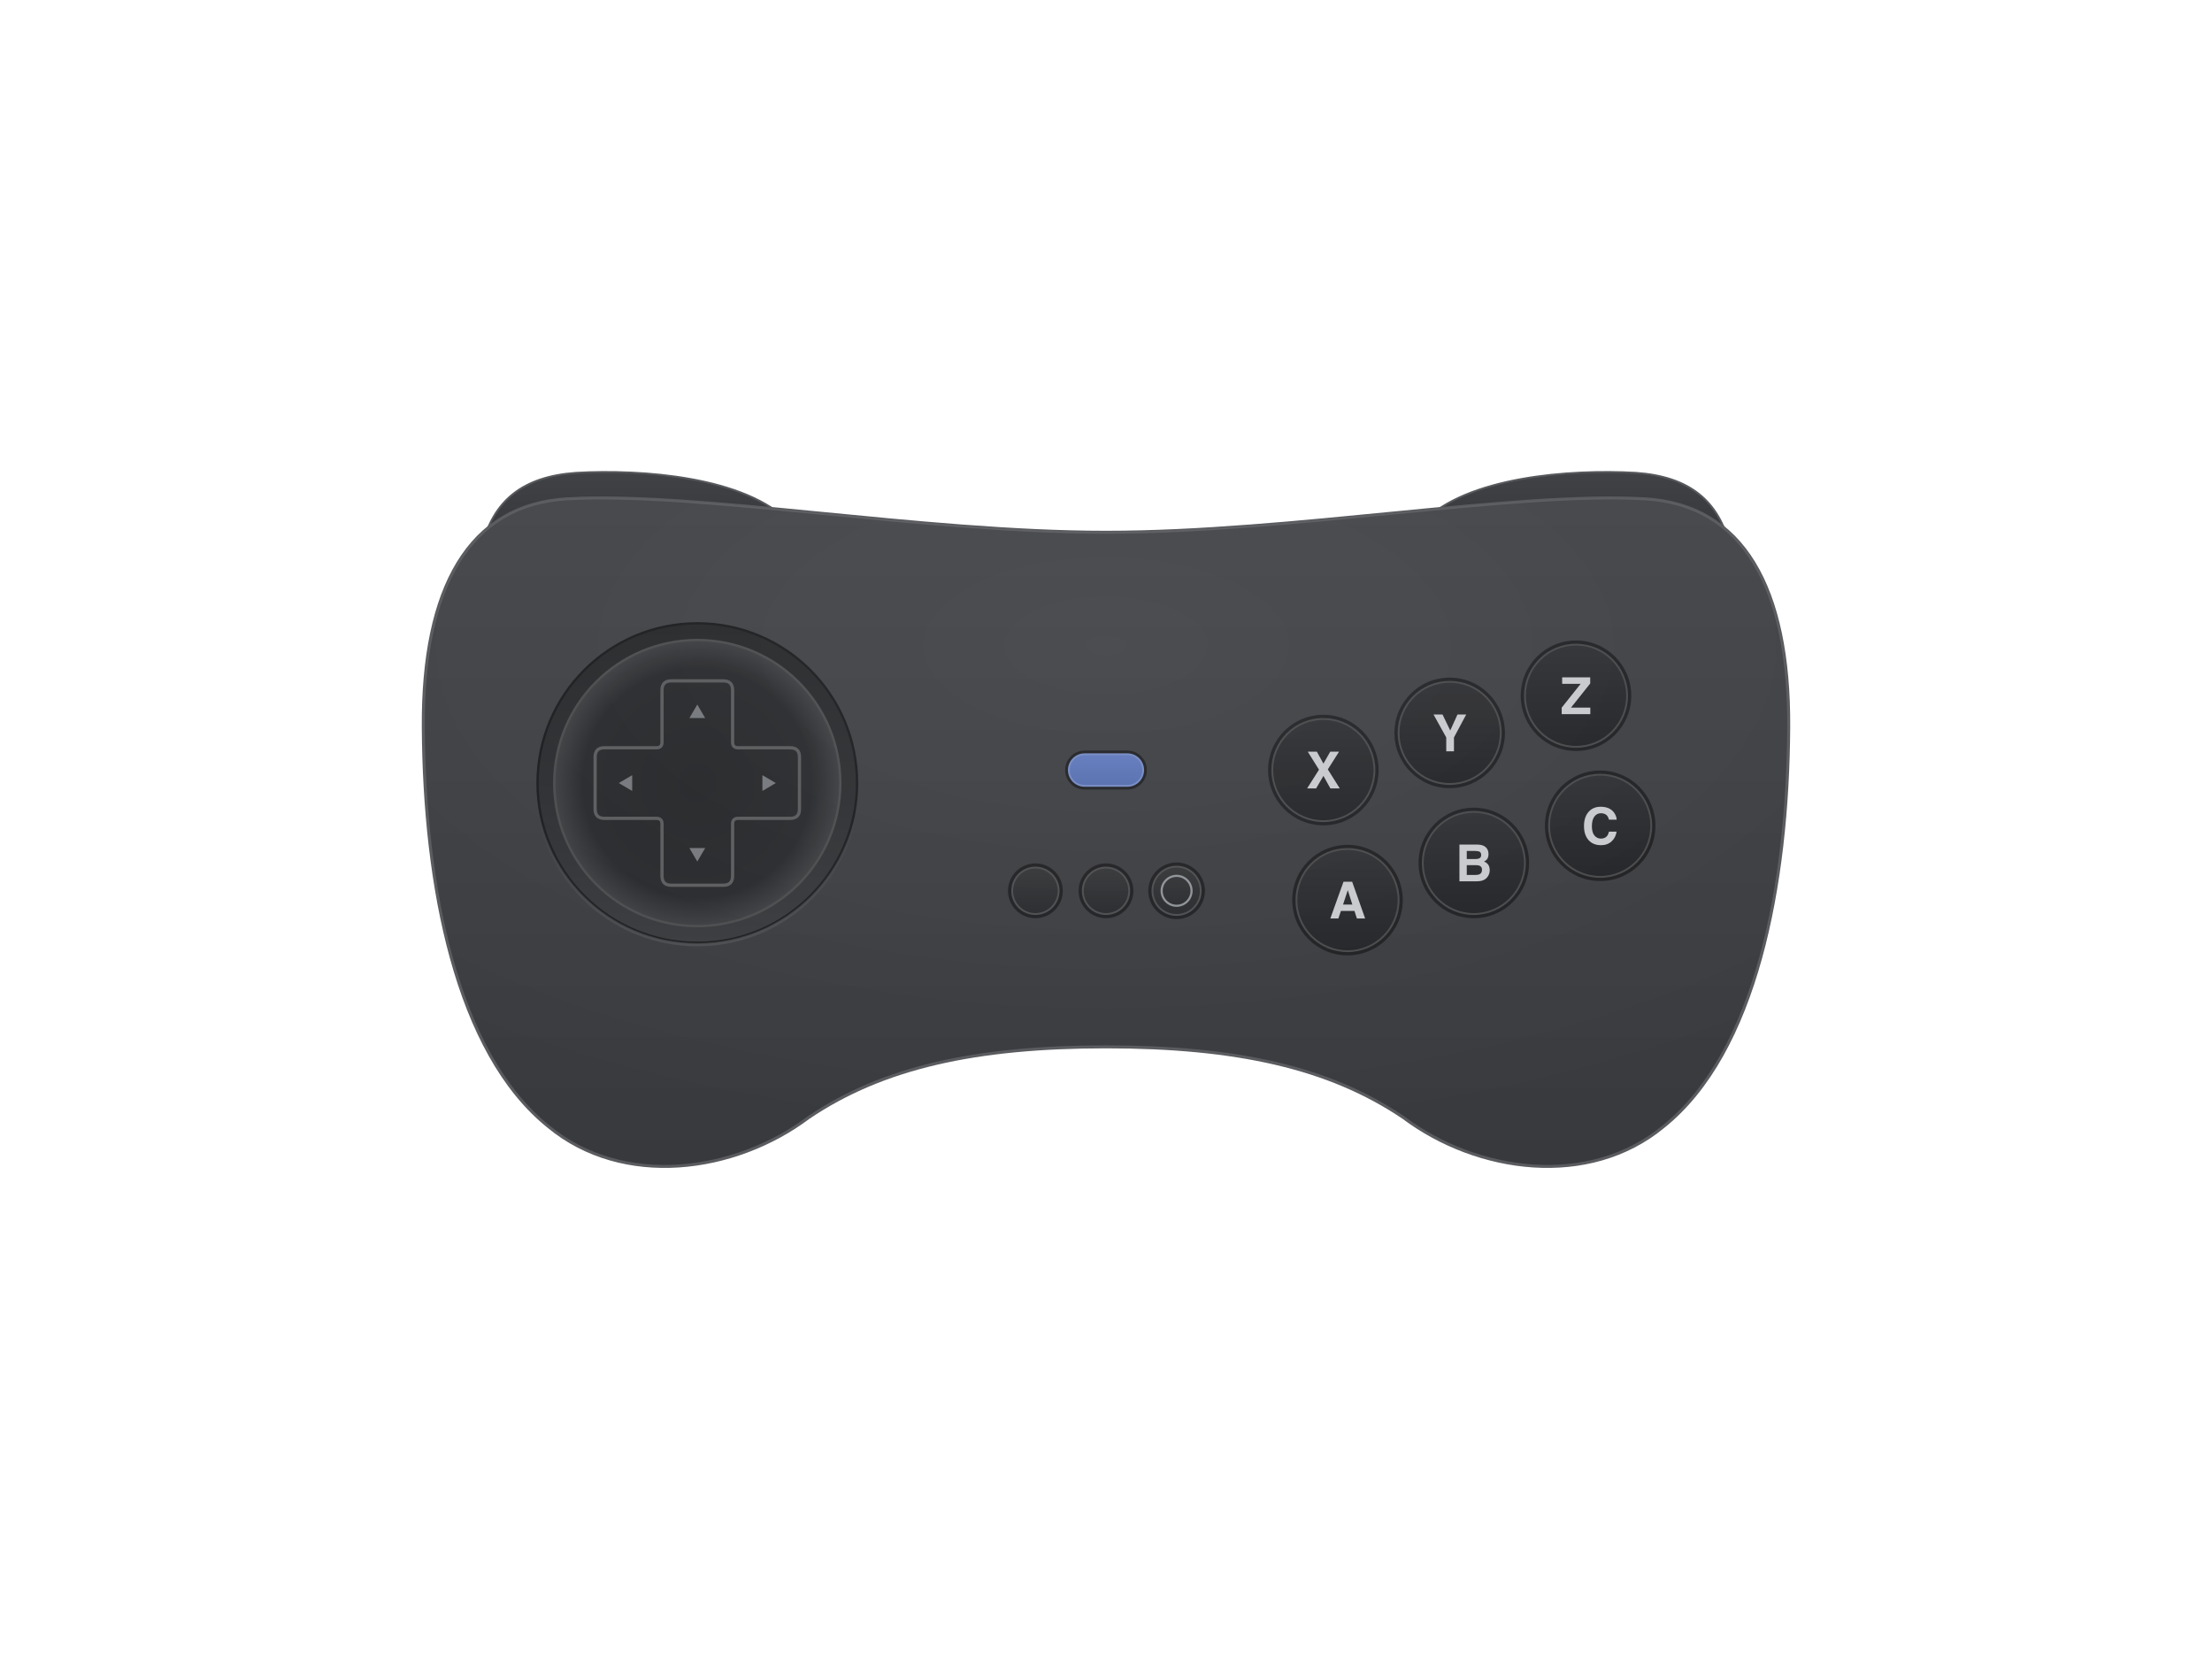
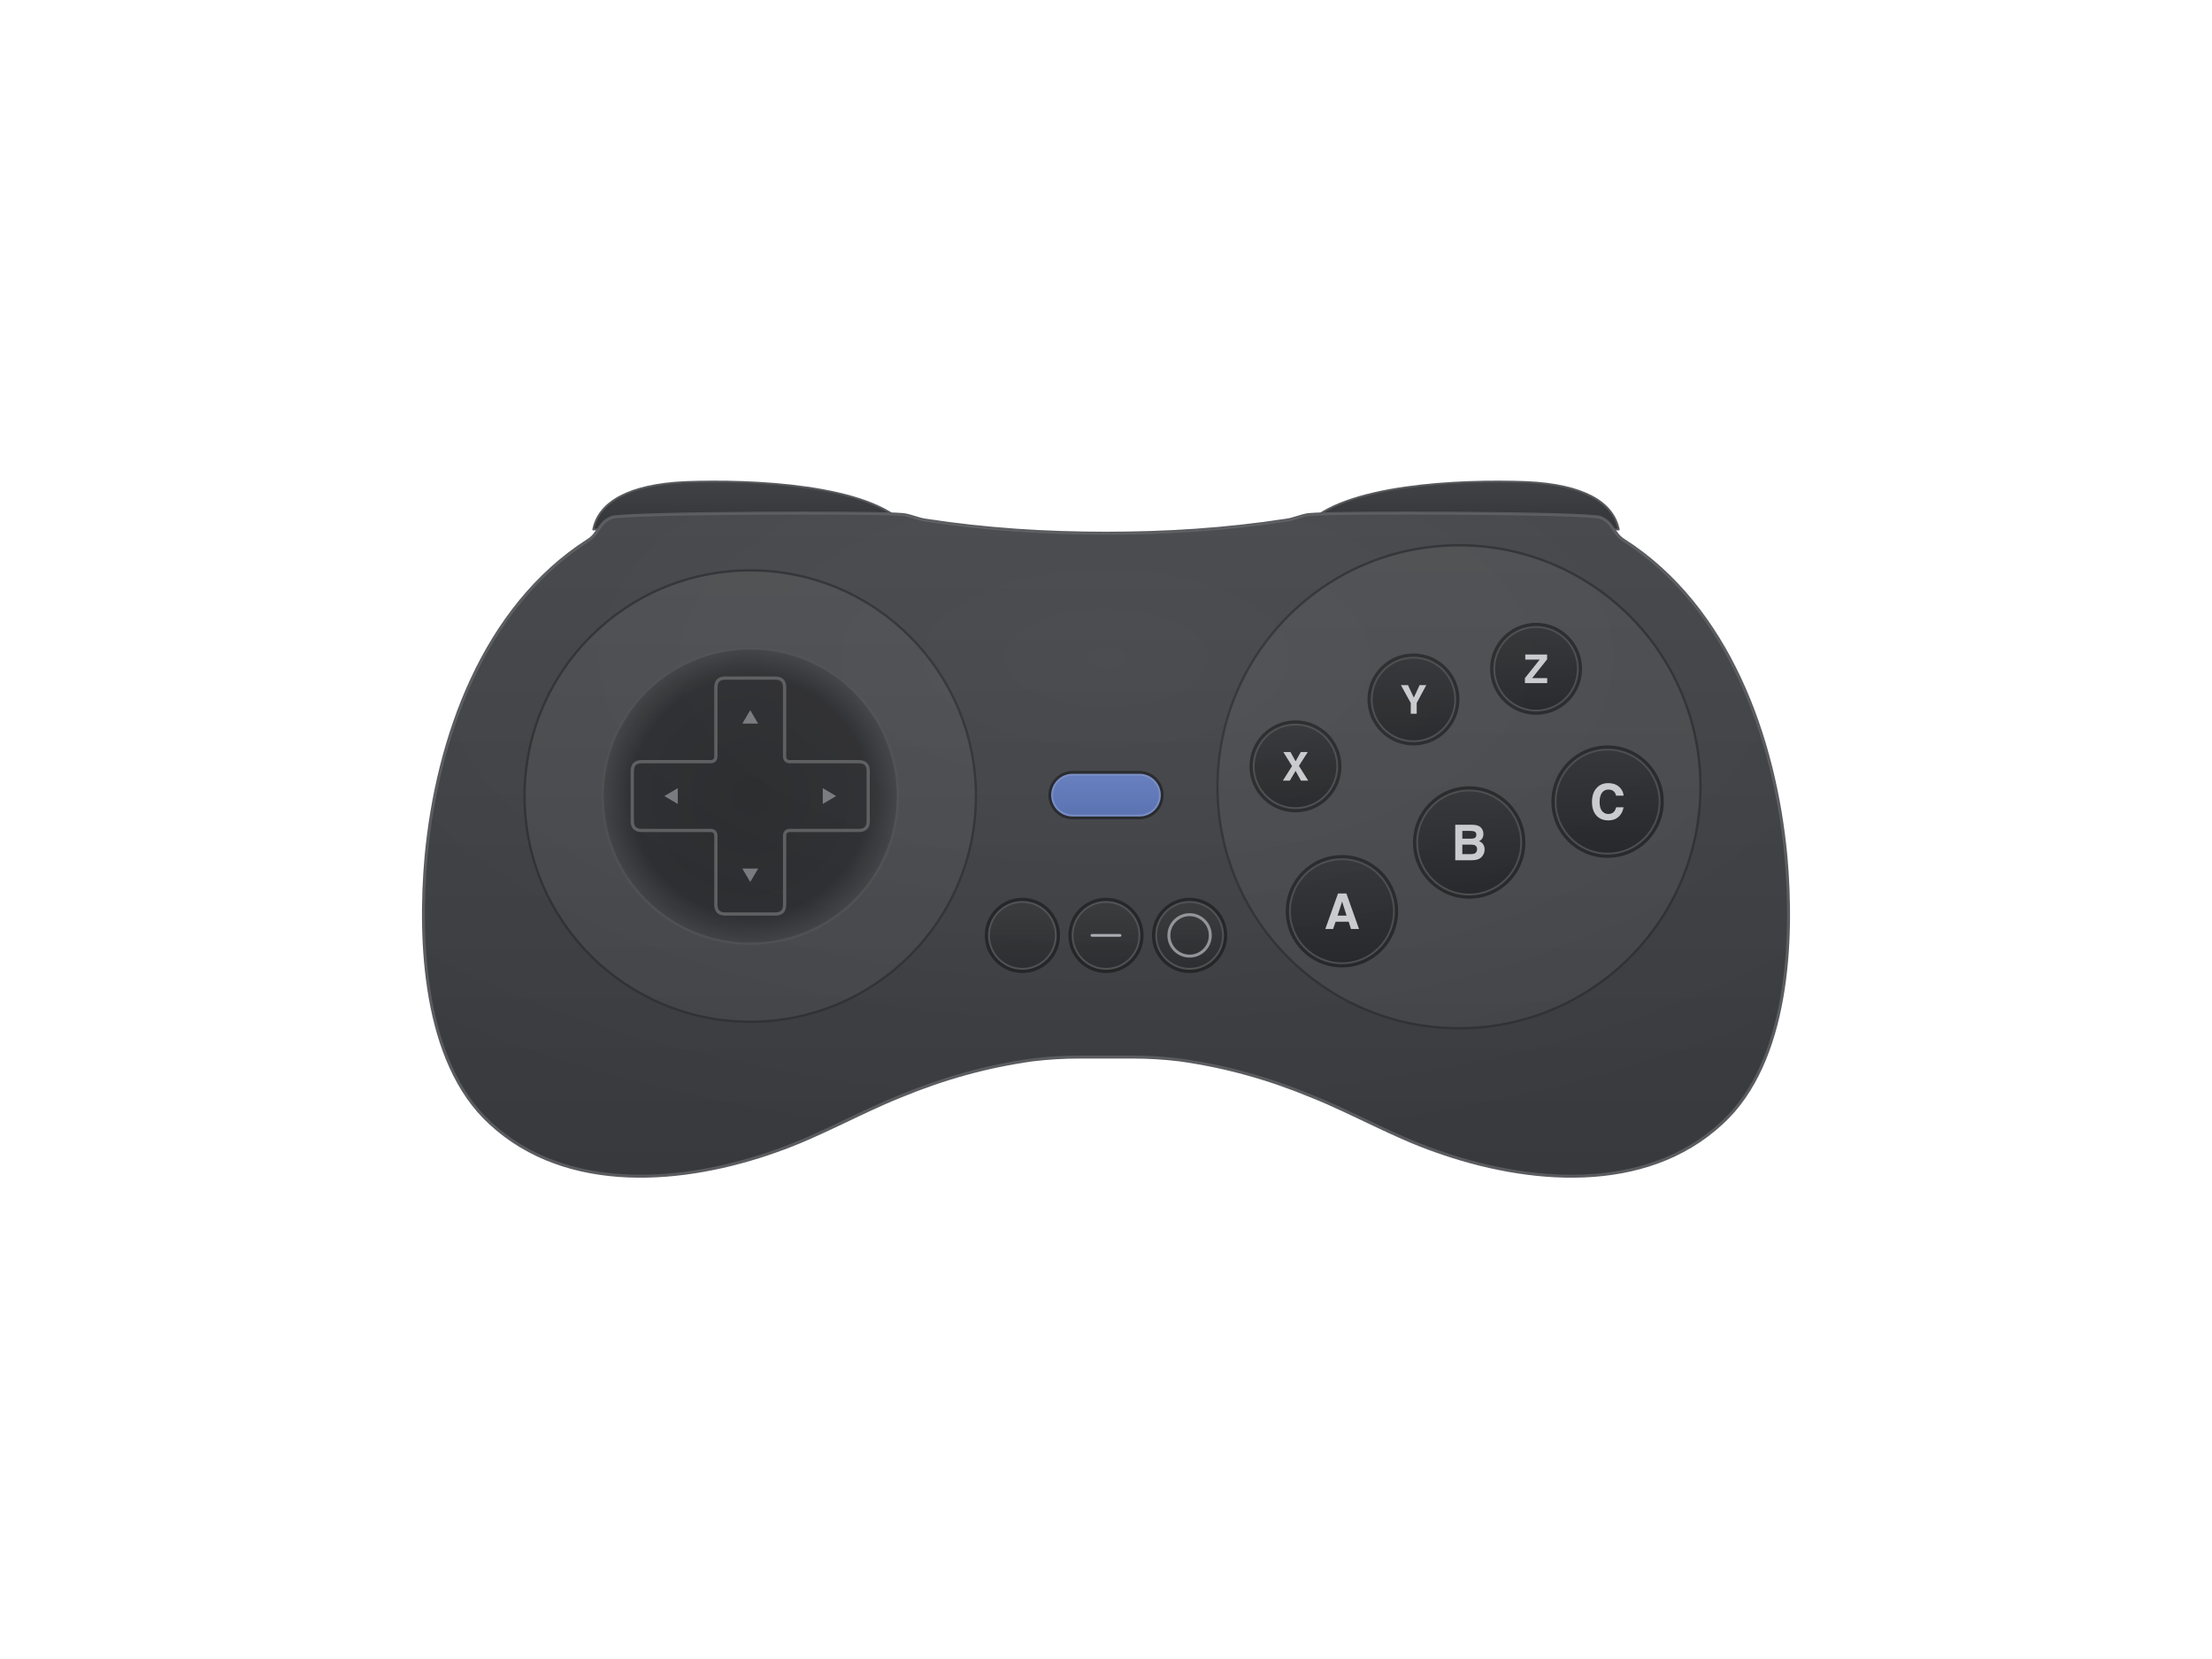
<svg xmlns="http://www.w3.org/2000/svg" version="1.2" baseProfile="tiny" width="2048" height="1536" viewBox="0 0 2048 1536">
  <defs>
    <linearGradient id="g0" x1="0" y1="0" x2="0" y2="1">
      <stop offset="0" stop-color="#404246" />
      <stop offset="1" stop-color="#333539" />
    </linearGradient>
    <linearGradient id="g1" x1="0" y1="0" x2="0" y2="1">
      <stop offset="0" stop-color="#44464a" />
      <stop offset="1" stop-color="#37393d" />
    </linearGradient>
    <radialGradient id="g2" cx="0.5" cy="0.22" r="0.75">
      <stop offset="0" stop-color="#ffffff" stop-opacity="0.05" />
      <stop offset="1" stop-color="#ffffff" stop-opacity="0" />
    </radialGradient>
    <linearGradient id="g3" x1="0" y1="0" x2="0" y2="1">
-       <stop offset="0" stop-color="#27292b" />
-       <stop offset="0.55" stop-color="#2e3033" />
-       <stop offset="1" stop-color="#3b3c3f" />
+       <stop offset="0" stop-color="#4b4d50" />
+       <stop offset="1" stop-color="#424448" />
    </linearGradient>
-     <linearGradient id="g4" x1="0" y1="0" x2="0" y2="1">
-       <stop offset="0" stop-color="#5a5b5f" stop-opacity="0" />
-       <stop offset="0.6" stop-color="#5a5b5f" stop-opacity="0" />
-       <stop offset="1" stop-color="#5a5b5f" stop-opacity="0.55" />
-     </linearGradient>
-     <radialGradient id="g5" cx="0.5" cy="0.5" r="0.5">
+     <radialGradient id="g4" cx="0.5" cy="0.5" r="0.5">
      <stop offset="0" stop-color="#27282a" />
      <stop offset="0.8" stop-color="#2a2b2e" />
      <stop offset="1" stop-color="#3f4043" />
    </radialGradient>
-     <linearGradient id="g6" x1="0" y1="0" x2="0" y2="1">
+     <linearGradient id="g5" x1="0" y1="0" x2="0" y2="1">
      <stop offset="0" stop-color="#313235" />
      <stop offset="1" stop-color="#242528" />
    </linearGradient>
-     <linearGradient id="g7" x1="0" y1="0" x2="0" y2="1">
+     <linearGradient id="g6" x1="0" y1="0" x2="0" y2="1">
      <stop offset="0" stop-color="#627bbc" />
      <stop offset="1" stop-color="#566eaf" />
    </linearGradient>
-     <linearGradient id="g8" x1="0" y1="0" x2="0" y2="1">
+     <linearGradient id="g7" x1="0" y1="0" x2="0" y2="1">
      <stop offset="0" stop-color="#363739" />
      <stop offset="1" stop-color="#292a2d" />
    </linearGradient>
  </defs>
  <g id="shoulders">
-     <g transform="translate(1024 750.8) scale(8.6)">
+     <g transform="translate(1024 768) scale(8.6)">
      <g id="control-lt">
-         <path d="M-34,-31C-38.8,-36 -50,-36.8 -57.04,-36.4C-62.8,-36 -66,-33.4 -67.2,-28.4L-60,-27.4Z" fill="url(#g0)" stroke="#56585b" stroke-width="0.2" stroke-linejoin="round" />
+         <path d="M-21.5,-32.7C-25.47,-37.12 -38.05,-37.68 -45.33,-37.4C-51.29,-37.12 -54.6,-35.3 -55.2,-32.3Z" fill="url(#g0)" stroke="#56585b" stroke-width="0.2" stroke-linejoin="round" />
      </g>
      <g id="control-rt">
-         <path d="M34,-31C38.8,-36 50,-36.8 57.04,-36.4C62.8,-36 66,-33.4 67.2,-28.4L60,-27.4Z" fill="url(#g0)" stroke="#56585b" stroke-width="0.2" stroke-linejoin="round" />
+         <path d="M21.5,-32.7C25.47,-37.12 38.05,-37.68 45.33,-37.4C51.29,-37.12 54.6,-35.3 55.2,-32.3Z" fill="url(#g0)" stroke="#56585b" stroke-width="0.2" stroke-linejoin="round" />
      </g>
    </g>
  </g>
  <g id="case">
-     <g transform="translate(1024 750.8) scale(8.6)">
-       <path d="M0,-30C20,-30 44,-34.4 58,-33.6C68.6,-33 73.6,-24 73.5,-9C73.4,8 70,26 60,34C52,40.6 40,39 32,33C24,27.6 14,25.4 0,25.4C-14,25.4 -24,27.6 -32,33C-40,39 -52,40.6 -60,34C-70,26 -73.4,8 -73.5,-9C-73.6,-24 -68.6,-33 -58,-33.6C-44,-34.4 -20,-30 0,-30Z" fill="url(#g1)" stroke="#5a5b5f" stroke-width="0.32" stroke-linejoin="round" />
-       <path d="M-61.2,-3A17.2,17.2 0 1 0 -26.8,-3A17.2,17.2 0 1 0 -61.2,-3Z" fill="url(#g3)" stroke="#1d1e20" stroke-width="0.25" />
-       <path d="M-61.4,-3A17.4,17.4 0 1 0 -26.6,-3A17.4,17.4 0 1 0 -61.4,-3Z" fill="none" stroke="url(#g4)" stroke-width="0.35" />
+     <g transform="translate(1024 768) scale(8.6)">
+       <path d="M0,-31.9C6.5,-31.9 12.9,-32.3 19.4,-33.3C20.2,-33.4 21,-33.8 21.8,-33.9C24.4,-34.2 51.9,-34.1 53.2,-33.6C54.6,-33.1 54.6,-31.8 55.8,-31.1C67,-23.9 72,-9.9 73.2,2.9C74,11.9 73.5,25 66.3,31.6C58,39.3 45.3,38.1 35.5,34.6C30.9,33 26.6,30.5 22.1,28.7C17.5,26.8 12.9,25.5 7.9,24.8C6.2,24.6 4.6,24.5 2.9,24.5C2.3,24.5 0.7,24.5 0,24.5C-0.7,24.5 -2.3,24.5 -2.9,24.5C-4.6,24.5 -6.2,24.6 -7.9,24.8C-12.9,25.5 -17.5,26.8 -22.1,28.7C-26.6,30.5 -30.9,33 -35.5,34.6C-45.3,38.1 -58,39.3 -66.3,31.6C-73.5,25 -74,11.9 -73.2,2.9C-72,-9.9 -67,-23.9 -55.8,-31.1C-54.6,-31.8 -54.6,-33.1 -53.2,-33.6C-51.9,-34.1 -24.4,-34.2 -21.8,-33.9C-21,-33.8 -20.2,-33.4 -19.4,-33.3C-12.9,-32.3 -6.5,-31.9 0,-31.9Z" fill="url(#g1)" stroke="#5a5b5f" stroke-width="0.32" stroke-linejoin="round" />
+       <path d="M-62.6,-3.6A24.3,24.3 0 1 0 -14,-3.6A24.3,24.3 0 1 0 -62.6,-3.6Z" fill="url(#g3)" stroke="#2e3033" stroke-width="0.25" />
+       <path d="M12,-4.6A26,26 0 1 0 64,-4.6A26,26 0 1 0 12,-4.6Z" fill="url(#g3)" stroke="#2e3033" stroke-width="0.25" />
    </g>
  </g>
  <g id="controls">
-     <g transform="translate(1024 750.8) scale(8.6)">
+     <g transform="translate(1024 768) scale(8.6)">
      <g id="control-dpad">
-         <path d="M-59.4,-3A15.4,15.4 0 1 0 -28.6,-3A15.4,15.4 0 1 0 -59.4,-3Z" fill="url(#g5)" stroke="#4c4d4f" stroke-width="0.25" />
+         <path d="M-54.2,-3.6A15.9,15.9 0 1 0 -22.4,-3.6A15.9,15.9 0 1 0 -54.2,-3.6Z" fill="url(#g4)" stroke="#4c4d4f" stroke-width="0.25" />
      </g>
      <g id="control-south">
-         <path d="M20.05,9.6A5.95,5.95 0 1 0 31.95,9.6A5.95,5.95 0 1 0 20.05,9.6Z" fill="#0b0c0e" fill-opacity="0.55" />
-         <path d="M20.5,9.6A5.5,5.5 0 1 0 31.5,9.6A5.5,5.5 0 1 0 20.5,9.6Z" fill="url(#g6)" stroke="#494a4c" stroke-width="0.2" />
+         <path d="M19.35,8.8A6.05,6.05 0 1 0 31.45,8.8A6.05,6.05 0 1 0 19.35,8.8Z" fill="#0b0c0e" fill-opacity="0.55" />
+         <path d="M19.8,8.8A5.6,5.6 0 1 0 31,8.8A5.6,5.6 0 1 0 19.8,8.8Z" fill="url(#g5)" stroke="#494a4c" stroke-width="0.2" />
      </g>
      <g id="control-east">
-         <path d="M33.65,5.6A5.95,5.95 0 1 0 45.55,5.6A5.95,5.95 0 1 0 33.65,5.6Z" fill="#0b0c0e" fill-opacity="0.55" />
-         <path d="M34.1,5.6A5.5,5.5 0 1 0 45.1,5.6A5.5,5.5 0 1 0 34.1,5.6Z" fill="url(#g6)" stroke="#494a4c" stroke-width="0.2" />
+         <path d="M33.05,1.4A6.05,6.05 0 1 0 45.15,1.4A6.05,6.05 0 1 0 33.05,1.4Z" fill="#0b0c0e" fill-opacity="0.55" />
+         <path d="M33.5,1.4A5.6,5.6 0 1 0 44.7,1.4A5.6,5.6 0 1 0 33.5,1.4Z" fill="url(#g5)" stroke="#494a4c" stroke-width="0.2" />
      </g>
      <g id="control-rb">
-         <path d="M47.25,1.6A5.95,5.95 0 1 0 59.15,1.6A5.95,5.95 0 1 0 47.25,1.6Z" fill="#0b0c0e" fill-opacity="0.55" />
-         <path d="M47.7,1.6A5.5,5.5 0 1 0 58.7,1.6A5.5,5.5 0 1 0 47.7,1.6Z" fill="url(#g6)" stroke="#494a4c" stroke-width="0.2" />
+         <path d="M47.95,-3A6.05,6.05 0 1 0 60.05,-3A6.05,6.05 0 1 0 47.95,-3Z" fill="#0b0c0e" fill-opacity="0.55" />
+         <path d="M48.4,-3A5.6,5.6 0 1 0 59.6,-3A5.6,5.6 0 1 0 48.4,-3Z" fill="url(#g5)" stroke="#494a4c" stroke-width="0.2" />
      </g>
      <g id="control-west">
-         <path d="M17.45,-4.4A5.95,5.95 0 1 0 29.35,-4.4A5.95,5.95 0 1 0 17.45,-4.4Z" fill="#0b0c0e" fill-opacity="0.55" />
-         <path d="M17.9,-4.4A5.5,5.5 0 1 0 28.9,-4.4A5.5,5.5 0 1 0 17.9,-4.4Z" fill="url(#g6)" stroke="#494a4c" stroke-width="0.2" />
+         <path d="M15.45,-6.8A4.95,4.95 0 1 0 25.35,-6.8A4.95,4.95 0 1 0 15.45,-6.8Z" fill="#0b0c0e" fill-opacity="0.55" />
+         <path d="M15.9,-6.8A4.5,4.5 0 1 0 24.9,-6.8A4.5,4.5 0 1 0 15.9,-6.8Z" fill="url(#g5)" stroke="#494a4c" stroke-width="0.2" />
      </g>
      <g id="control-north">
-         <path d="M31.05,-8.4A5.95,5.95 0 1 0 42.95,-8.4A5.95,5.95 0 1 0 31.05,-8.4Z" fill="#0b0c0e" fill-opacity="0.55" />
-         <path d="M31.5,-8.4A5.5,5.5 0 1 0 42.5,-8.4A5.5,5.5 0 1 0 31.5,-8.4Z" fill="url(#g6)" stroke="#494a4c" stroke-width="0.2" />
+         <path d="M28.15,-14A4.95,4.95 0 1 0 38.05,-14A4.95,4.95 0 1 0 28.15,-14Z" fill="#0b0c0e" fill-opacity="0.55" />
+         <path d="M28.6,-14A4.5,4.5 0 1 0 37.6,-14A4.5,4.5 0 1 0 28.6,-14Z" fill="url(#g5)" stroke="#494a4c" stroke-width="0.2" />
      </g>
      <g id="control-lb">
-         <path d="M44.65,-12.4A5.95,5.95 0 1 0 56.55,-12.4A5.95,5.95 0 1 0 44.65,-12.4Z" fill="#0b0c0e" fill-opacity="0.55" />
-         <path d="M45.1,-12.4A5.5,5.5 0 1 0 56.1,-12.4A5.5,5.5 0 1 0 45.1,-12.4Z" fill="url(#g6)" stroke="#494a4c" stroke-width="0.2" />
+         <path d="M41.35,-17.3A4.95,4.95 0 1 0 51.25,-17.3A4.95,4.95 0 1 0 41.35,-17.3Z" fill="#0b0c0e" fill-opacity="0.55" />
+         <path d="M41.8,-17.3A4.5,4.5 0 1 0 50.8,-17.3A4.5,4.5 0 1 0 41.8,-17.3Z" fill="url(#g5)" stroke="#494a4c" stroke-width="0.2" />
      </g>
      <g id="control-menu">
-         <path d="M-2.3,-6.5H2.3A2.1,2.1 0 0 1 4.4,-4.4V-4.4A2.1,2.1 0 0 1 2.3,-2.3H-2.3A2.1,2.1 0 0 1 -4.4,-4.4V-4.4A2.1,2.1 0 0 1 -2.3,-6.5Z" fill="#0b0c0e" fill-opacity="0.55" />
-         <path d="M-2.3,-6.1H2.3A1.7,1.7 0 0 1 4,-4.4V-4.4A1.7,1.7 0 0 1 2.3,-2.7H-2.3A1.7,1.7 0 0 1 -4,-4.4V-4.4A1.7,1.7 0 0 1 -2.3,-6.1Z" fill="url(#g7)" stroke="#748ac3" stroke-width="0.2" stroke-linejoin="round" />
+         <path d="M-3.6,-6.3H3.6A2.6,2.6 0 0 1 6.2,-3.7V-3.7A2.6,2.6 0 0 1 3.6,-1.1H-3.6A2.6,2.6 0 0 1 -6.2,-3.7V-3.7A2.6,2.6 0 0 1 -3.6,-6.3Z" fill="#0b0c0e" fill-opacity="0.55" />
+         <path d="M-3.6,-5.9H3.6A2.2,2.2 0 0 1 5.8,-3.7V-3.7A2.2,2.2 0 0 1 3.6,-1.5H-3.6A2.2,2.2 0 0 1 -5.8,-3.7V-3.7A2.2,2.2 0 0 1 -3.6,-5.9Z" fill="url(#g6)" stroke="#748ac3" stroke-width="0.2" stroke-linejoin="round" />
+       </g>
+       <g id="control-share">
+         <path d="M-13.05,11.4A4.05,4.05 0 1 0 -4.95,11.4A4.05,4.05 0 1 0 -13.05,11.4Z" fill="#0b0c0e" fill-opacity="0.55" />
+         <path d="M-12.6,11.4A3.6,3.6 0 1 0 -5.4,11.4A3.6,3.6 0 1 0 -12.6,11.4Z" fill="url(#g7)" stroke="#4d4e50" stroke-width="0.2" />
      </g>
      <g id="control-view">
-         <path d="M-10.55,8.6A2.95,2.95 0 1 0 -4.65,8.6A2.95,2.95 0 1 0 -10.55,8.6Z" fill="#0b0c0e" fill-opacity="0.55" />
-         <path d="M-10.1,8.6A2.5,2.5 0 1 0 -5.1,8.6A2.5,2.5 0 1 0 -10.1,8.6Z" fill="url(#g8)" stroke="#4d4e50" stroke-width="0.2" />
-       </g>
-       <g id="control-share">
-         <path d="M-2.95,8.6A2.95,2.95 0 1 0 2.95,8.6A2.95,2.95 0 1 0 -2.95,8.6Z" fill="#0b0c0e" fill-opacity="0.55" />
-         <path d="M-2.5,8.6A2.5,2.5 0 1 0 2.5,8.6A2.5,2.5 0 1 0 -2.5,8.6Z" fill="url(#g8)" stroke="#4d4e50" stroke-width="0.2" />
+         <path d="M-4.05,11.4A4.05,4.05 0 1 0 4.05,11.4A4.05,4.05 0 1 0 -4.05,11.4Z" fill="#0b0c0e" fill-opacity="0.55" />
+         <path d="M-3.6,11.4A3.6,3.6 0 1 0 3.6,11.4A3.6,3.6 0 1 0 -3.6,11.4Z" fill="url(#g7)" stroke="#4d4e50" stroke-width="0.2" />
      </g>
      <g id="control-guide">
-         <path d="M4.55,8.6A3.05,3.05 0 1 0 10.65,8.6A3.05,3.05 0 1 0 4.55,8.6Z" fill="#0b0c0e" fill-opacity="0.55" />
-         <path d="M5,8.6A2.6,2.6 0 1 0 10.2,8.6A2.6,2.6 0 1 0 5,8.6Z" fill="url(#g8)" stroke="#4d4e50" stroke-width="0.2" />
+         <path d="M4.95,11.4A4.05,4.05 0 1 0 13.05,11.4A4.05,4.05 0 1 0 4.95,11.4Z" fill="#0b0c0e" fill-opacity="0.55" />
+         <path d="M5.4,11.4A3.6,3.6 0 1 0 12.6,11.4A3.6,3.6 0 1 0 5.4,11.4Z" fill="url(#g7)" stroke="#4d4e50" stroke-width="0.2" />
      </g>
    </g>
  </g>
  <g id="highlights">
-     <g transform="translate(1024 750.8) scale(8.6)">
-       <path d="M0,-30C20,-30 44,-34.4 58,-33.6C68.6,-33 73.6,-24 73.5,-9C73.4,8 70,26 60,34C52,40.6 40,39 32,33C24,27.6 14,25.4 0,25.4C-14,25.4 -24,27.6 -32,33C-40,39 -52,40.6 -60,34C-70,26 -73.4,8 -73.5,-9C-73.6,-24 -68.6,-33 -58,-33.6C-44,-34.4 -20,-30 0,-30Z" fill="url(#g2)" />
+     <g transform="translate(1024 768) scale(8.6)">
+       <path d="M0,-31.9C6.5,-31.9 12.9,-32.3 19.4,-33.3C20.2,-33.4 21,-33.8 21.8,-33.9C24.4,-34.2 51.9,-34.1 53.2,-33.6C54.6,-33.1 54.6,-31.8 55.8,-31.1C67,-23.9 72,-9.9 73.2,2.9C74,11.9 73.5,25 66.3,31.6C58,39.3 45.3,38.1 35.5,34.6C30.9,33 26.6,30.5 22.1,28.7C17.5,26.8 12.9,25.5 7.9,24.8C6.2,24.6 4.6,24.5 2.9,24.5C2.3,24.5 0.7,24.5 0,24.5C-0.7,24.5 -2.3,24.5 -2.9,24.5C-4.6,24.5 -6.2,24.6 -7.9,24.8C-12.9,25.5 -17.5,26.8 -22.1,28.7C-26.6,30.5 -30.9,33 -35.5,34.6C-45.3,38.1 -58,39.3 -66.3,31.6C-73.5,25 -74,11.9 -73.2,2.9C-72,-9.9 -67,-23.9 -55.8,-31.1C-54.6,-31.8 -54.6,-33.1 -53.2,-33.6C-51.9,-34.1 -24.4,-34.2 -21.8,-33.9C-21,-33.8 -20.2,-33.4 -19.4,-33.3C-12.9,-32.3 -6.5,-31.9 0,-31.9Z" fill="url(#g2)" />
    </g>
  </g>
  <g id="legends">
-     <g transform="translate(1024 750.8) scale(8.6)">
+     <g transform="translate(1024 768) scale(8.6)">
      <g id="legend-dpad">
-         <path d="M-47.8,-13Q-47.8,-14 -46.8,-14L-41.2,-14Q-40.2,-14 -40.2,-13L-40.2,-7.4Q-40.2,-6.8 -39.6,-6.8L-34,-6.8Q-33,-6.8 -33,-5.8L-33,-0.2Q-33,0.8 -34,0.8L-39.6,0.8Q-40.2,0.8 -40.2,1.4L-40.2,7Q-40.2,8 -41.2,8L-46.8,8Q-47.8,8 -47.8,7L-47.8,1.4Q-47.8,0.8 -48.4,0.8L-54,0.8Q-55,0.8 -55,-0.2L-55,-5.8Q-55,-6.8 -54,-6.8L-48.4,-6.8Q-47.8,-6.8 -47.8,-7.4Z" fill="none" stroke="#5f6062" stroke-width="0.35" stroke-linecap="round" stroke-linejoin="round" />
-         <path d="M-44,-11.45L-43.15,-10L-44.85,-10Z" fill="#8c8f94" fill-opacity="0.8" />
-         <path d="M-44,5.45L-44.85,4L-43.15,4Z" fill="#8c8f94" fill-opacity="0.8" />
-         <path d="M-52.45,-3L-51.01,-3.85L-51.01,-2.15Z" fill="#8c8f94" fill-opacity="0.8" />
-         <path d="M-35.55,-3L-36.99,-2.15L-36.99,-3.85Z" fill="#8c8f94" fill-opacity="0.8" />
+         <path d="M-42,-15.3Q-42,-16.3 -41,-16.3L-35.6,-16.3Q-34.6,-16.3 -34.6,-15.3L-34.6,-7.9Q-34.6,-7.3 -34,-7.3L-26.6,-7.3Q-25.6,-7.3 -25.6,-6.3L-25.6,-0.9Q-25.6,0.1 -26.6,0.1L-34,0.1Q-34.6,0.1 -34.6,0.7L-34.6,8.1Q-34.6,9.1 -35.6,9.1L-41,9.1Q-42,9.1 -42,8.1L-42,0.7Q-42,0.1 -42.6,0.1L-50,0.1Q-51,0.1 -51,-0.9L-51,-6.3Q-51,-7.3 -50,-7.3L-42.6,-7.3Q-42,-7.3 -42,-7.9Z" fill="none" stroke="#5f6062" stroke-width="0.35" stroke-linecap="round" stroke-linejoin="round" />
+         <path d="M-38.3,-12.85L-37.45,-11.4L-39.15,-11.4Z" fill="#8c8f94" fill-opacity="0.8" />
+         <path d="M-38.3,5.65L-39.15,4.21L-37.45,4.21Z" fill="#8c8f94" fill-opacity="0.8" />
+         <path d="M-47.55,-3.6L-46.1,-4.45L-46.1,-2.75Z" fill="#8c8f94" fill-opacity="0.8" />
+         <path d="M-29.05,-3.6L-30.49,-2.75L-30.49,-4.45Z" fill="#8c8f94" fill-opacity="0.8" />
      </g>
      <g id="legend-south">
-         <path d="M26.75 10.77H25.29L25.02 11.58H24.15L25.57 7.62H26.5L27.9 11.58H27.01ZM26.52 10.08 26.03 8.53 25.52 10.08Z" fill="#c9cbcf" />
+         <path d="M26.13 9.93H24.72L24.45 10.71H23.61L24.98 6.89H25.88L27.24 10.71H26.37ZM25.9 9.27 25.42 7.76 24.93 9.27Z" fill="#c9cbcf" />
      </g>
      <g id="legend-east">
-         <path d="M39.84 7.58H38.05V3.62H39.97Q40.7 3.63 41 4.04Q41.18 4.29 41.18 4.65Q41.18 5.01 41 5.23Q40.9 5.35 40.7 5.45Q41 5.57 41.16 5.8Q41.31 6.04 41.31 6.38Q41.31 6.74 41.13 7.02Q41.02 7.2 40.85 7.33Q40.66 7.47 40.4 7.53Q40.14 7.58 39.84 7.58ZM39.82 5.84H38.84V6.89H39.81Q40.07 6.89 40.21 6.82Q40.48 6.69 40.48 6.33Q40.48 6.02 40.22 5.9Q40.08 5.84 39.82 5.84ZM40.23 5.08Q40.39 4.99 40.39 4.74Q40.39 4.46 40.18 4.37Q39.99 4.31 39.71 4.31H38.84V5.18H39.81Q40.07 5.18 40.23 5.08Z" fill="#c9cbcf" />
+         <path d="M39.33 3.31H37.6V-0.51H39.46Q40.16 -0.5 40.45 -0.11Q40.63 0.14 40.63 0.48Q40.63 0.83 40.45 1.04Q40.36 1.16 40.16 1.26Q40.46 1.37 40.61 1.6Q40.76 1.83 40.76 2.16Q40.76 2.5 40.58 2.77Q40.48 2.95 40.31 3.07Q40.13 3.21 39.88 3.26Q39.63 3.31 39.33 3.31ZM39.31 1.63H38.36V2.65H39.3Q39.55 2.65 39.69 2.58Q39.95 2.46 39.95 2.1Q39.95 1.81 39.7 1.69Q39.56 1.63 39.31 1.63ZM39.71 0.9Q39.87 0.81 39.87 0.56Q39.87 0.3 39.66 0.21Q39.48 0.15 39.2 0.15H38.36V0.99H39.3Q39.55 0.99 39.71 0.9Z" fill="#c9cbcf" />
      </g>
      <g id="legend-rb">
-         <path d="M54.43 3.28Q53.98 3.69 53.29 3.69Q52.44 3.69 51.95 3.14Q51.46 2.59 51.46 1.63Q51.46 0.6 52.02 0.03Q52.5 -0.45 53.25 -0.45Q54.25 -0.45 54.71 0.2Q54.96 0.57 54.98 0.94H54.15Q54.07 0.65 53.95 0.51Q53.72 0.25 53.28 0.25Q52.83 0.25 52.57 0.62Q52.31 0.98 52.31 1.65Q52.31 2.31 52.58 2.64Q52.86 2.98 53.28 2.98Q53.72 2.98 53.95 2.69Q54.07 2.54 54.15 2.23H54.97Q54.87 2.88 54.43 3.28Z" fill="#c9cbcf" />
+         <path d="M55.19 -1.37Q54.76 -0.98 54.09 -0.98Q53.26 -0.98 52.79 -1.51Q52.32 -2.04 52.32 -2.97Q52.32 -3.97 52.86 -4.51Q53.32 -4.99 54.05 -4.99Q55.01 -4.99 55.46 -4.35Q55.71 -4 55.72 -3.64H54.92Q54.85 -3.91 54.72 -4.05Q54.51 -4.3 54.08 -4.3Q53.64 -4.3 53.39 -3.95Q53.14 -3.6 53.14 -2.96Q53.14 -2.31 53.4 -1.99Q53.67 -1.67 54.08 -1.67Q54.5 -1.67 54.72 -1.95Q54.84 -2.09 54.92 -2.39H55.72Q55.61 -1.76 55.19 -1.37Z" fill="#c9cbcf" />
      </g>
      <g id="legend-west">
-         <path d="M25.17 -2.42H24.16L23.41 -3.77L22.62 -2.42H21.65L22.93 -4.44L21.72 -6.38H22.7L23.41 -5.09L24.14 -6.38H25.09L23.88 -4.47Z" fill="#c9cbcf" />
+         <path d="M21.77 -5.26H20.99L20.41 -6.31L19.79 -5.26H19.04L20.03 -6.83L19.09 -8.34H19.86L20.41 -7.34L20.97 -8.34H21.72L20.77 -6.85Z" fill="#c9cbcf" />
      </g>
      <g id="legend-north">
-         <path d="M38.78 -10.38 37.46 -7.91V-6.42H36.63V-7.91L35.26 -10.38H36.23L37.06 -8.66L37.84 -10.38Z" fill="#c9cbcf" />
+         <path d="M34.48 -15.54 33.45 -13.62V-12.46H32.81V-13.62L31.75 -15.54H32.51L33.14 -14.2L33.76 -15.54Z" fill="#c9cbcf" />
      </g>
      <g id="legend-lb">
-         <path d="M52.14 -10.42H49.06V-11.12L51.1 -13.68H49.11V-14.38H52.13V-13.72L50.06 -11.12H52.14Z" fill="#c9cbcf" />
+         <path d="M47.5 -15.76H45.1V-16.3L46.69 -18.29H45.14V-18.84H47.49V-18.32L45.88 -16.3H47.5Z" fill="#c9cbcf" />
+       </g>
+       <g id="legend-view">
+         <path d="M-1.51,11.4H1.51" fill="none" stroke="#a9acb1" stroke-width="0.3" stroke-linecap="round" stroke-linejoin="round" />
      </g>
      <g id="legend-guide">
-         <path d="M5.99,8.6A1.61,1.61 0 1 0 9.21,8.6A1.61,1.61 0 1 0 5.99,8.6Z" fill="none" stroke="#a9acb1" stroke-width="0.23" stroke-linecap="round" stroke-linejoin="round" stroke-opacity="0.8" />
+         <path d="M6.77,11.4A2.23,2.23 0 1 0 11.23,11.4A2.23,2.23 0 1 0 6.77,11.4Z" fill="none" stroke="#a9acb1" stroke-width="0.32" stroke-linecap="round" stroke-linejoin="round" stroke-opacity="0.8" />
      </g>
    </g>
  </g>
</svg>
